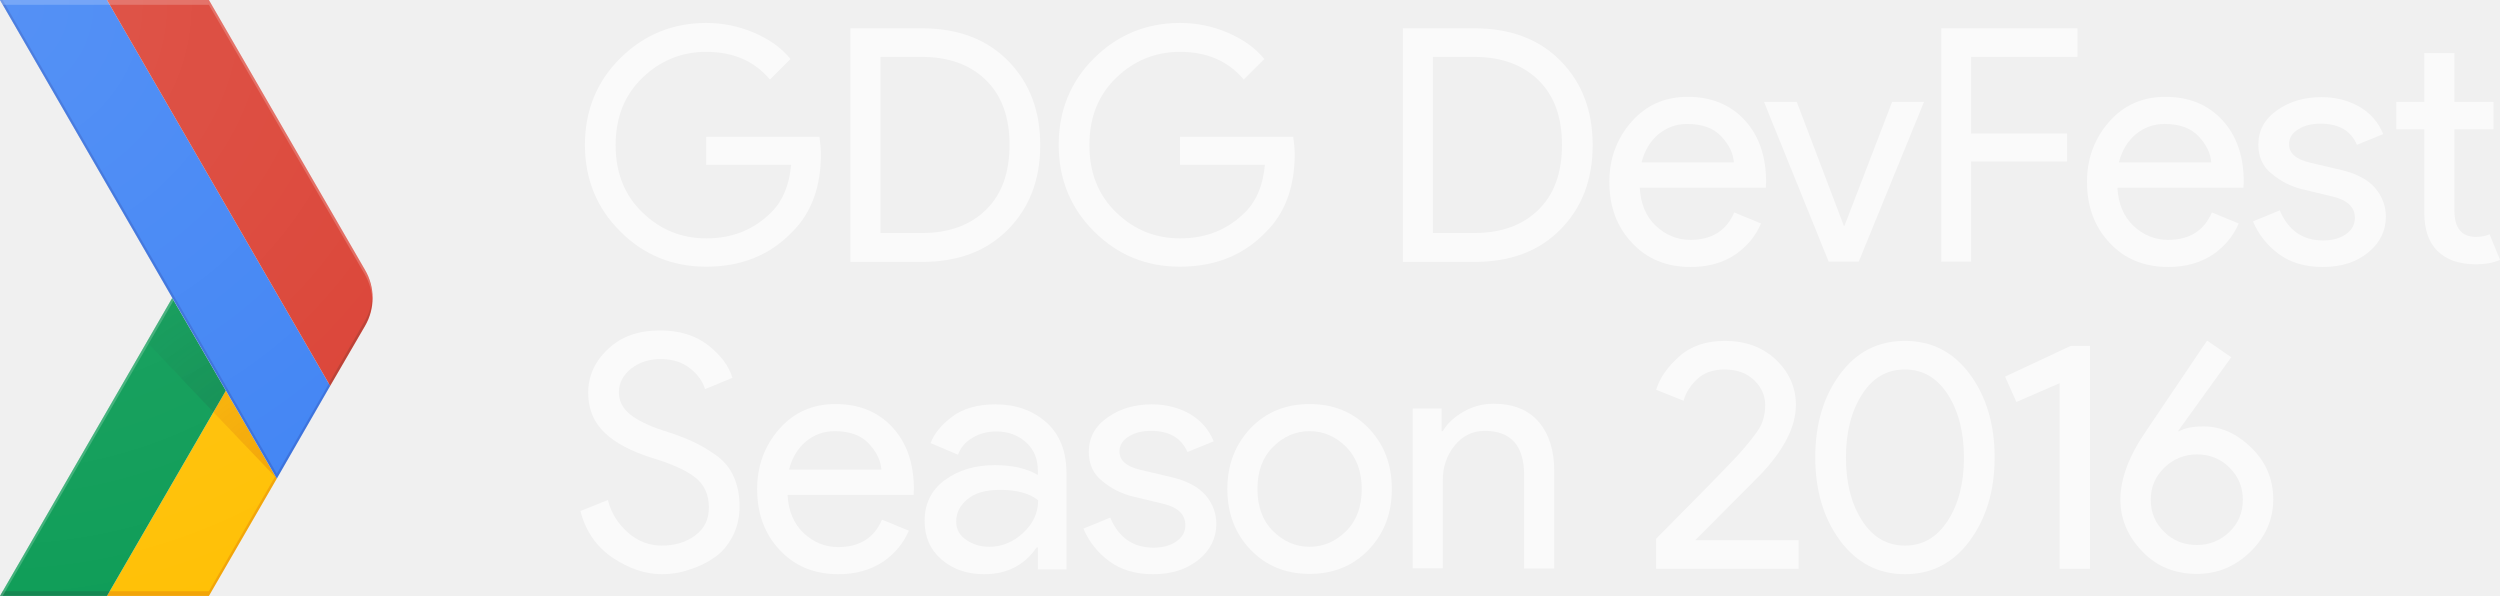
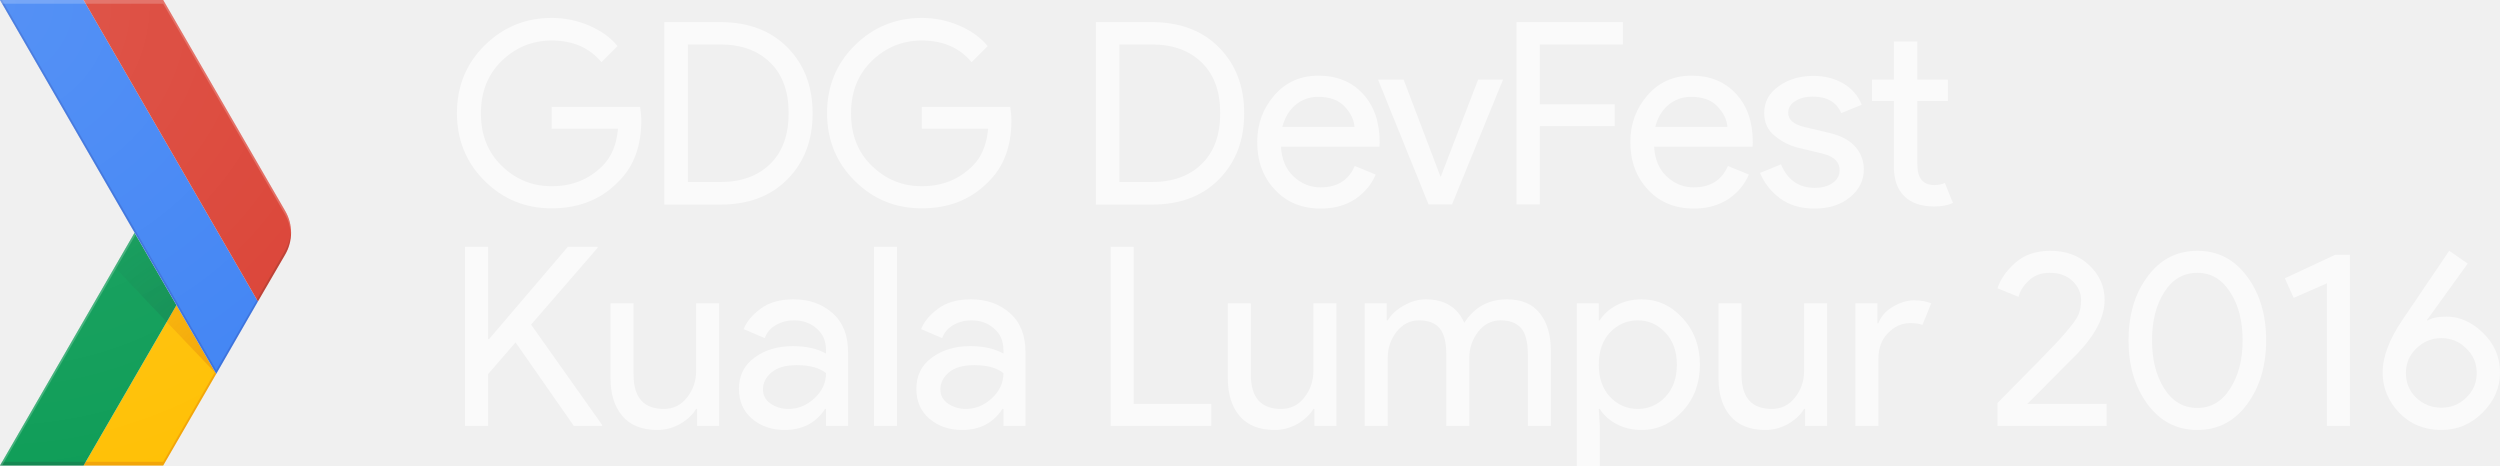
- <svg xmlns="http://www.w3.org/2000/svg" id="Layer_4" viewBox="0 0 839 200">
-   <style>.st0{fill:none;} .st1{fill:#FFC107;} .st2{fill:#0F9D58;} .st3{opacity:0.2;fill:#BF360C;enable-background:new ;} .st4{opacity:0.2;fill:#263238;enable-background:new ;} .st5{opacity:0.2;fill:#FFFFFF;enable-background:new ;} .st6{fill:url(#XMLID_126_);} .st7{fill:url(#XMLID_127_);} .st8{fill:#4285F4;} .st9{fill:#DB4437;} .st10{opacity:0.2;fill:#1A237E;enable-background:new ;} .st11{opacity:0.2;fill:#3E2723;enable-background:new ;} .st12{fill:url(#XMLID_128_);} .st13{fill:#FAFAFA;}</style>
+ <svg xmlns="http://www.w3.org/2000/svg" id="Layer_4" viewBox="0 0 1074 200" version="1.1" width="1074" height="200">
+   <defs id="defs74" />
+   <style id="style3">.st0{fill:none;} .st1{fill:#FFC107;} .st2{fill:#0F9D58;} .st3{opacity:0.2;fill:#BF360C;enable-background:new ;} .st4{opacity:0.2;fill:#263238;enable-background:new ;} .st5{opacity:0.2;fill:#FFFFFF;enable-background:new ;} .st6{fill:url(#XMLID_126_);} .st7{fill:url(#XMLID_127_);} .st8{fill:#4285F4;} .st9{fill:#DB4437;} .st10{opacity:0.2;fill:#1A237E;enable-background:new ;} .st11{opacity:0.2;fill:#3E2723;enable-background:new ;} .st12{fill:url(#XMLID_128_);} .st13{fill:#FAFAFA;}</style>
  <g id="XMLID_60_">
    <g id="XMLID_61_">
      <g id="XMLID_62_">
-         <path id="XMLID_106_" class="st0" d="M122.5 90.6L70.1 0H0l57.8 100L0 200h70.1l52.4-90.6c3.3-5.8 3.3-13 0-18.8z" />
-         <path id="XMLID_105_" class="st1" d="M92.4 159.8l-16.6-28.7L35.9 200h34.2l22.8-39.4z" />
-         <path id="XMLID_104_" class="st0" d="M122.5 90.6L70.1 0H0l57.8 100L0 200h70.1l52.4-90.6c3.3-5.8 3.3-13 0-18.8z" />
-         <path id="XMLID_103_" class="st2" d="M57.8 100l18 31.1L35.9 200H0z" />
-         <path id="XMLID_102_" class="st0" d="M122.5 90.6L70.1 0H0l57.8 100L0 200h70.1l52.4-90.6c3.3-5.8 3.3-13 0-18.8z" />
-         <path id="XMLID_101_" class="st3" d="M70.1 198.4H36.8l-.9 1.6h34.2l22.8-39.4-.5-.8z" />
-         <path id="XMLID_100_" class="st0" d="M122.5 90.6L70.1 0H0l57.8 100L0 200h70.1l52.4-90.6c3.3-5.8 3.3-13 0-18.8z" />
-         <path id="XMLID_99_" class="st4" d="M.9 198.4L0 200h35.9l.9-1.6z" />
-         <path id="XMLID_98_" class="st0" d="M122.5 90.6L70.1 0H0l57.8 100L0 200h70.1l52.4-90.6c3.3-5.8 3.3-13 0-18.8z" />
-         <path id="XMLID_96_" class="st5" d="M0 200h.9l57.4-99.2-.5-.8z" />
-         <path id="XMLID_94_" class="st0" d="M122.5 90.6L70.1 0H0l57.8 100L0 200h70.1l52.4-90.6c3.3-5.8 3.3-13 0-18.8z" />
-         <radialGradient id="XMLID_126_" cx="92.62" cy="2707.501" r="69.162" gradientTransform="matrix(1 0 0 -1 0 2867.46)" gradientUnits="userSpaceOnUse">
-           <stop offset="0" stop-color="#BF360C" stop-opacity=".2" />
-           <stop offset="1" stop-color="#BF360C" stop-opacity=".02" />
+         <path id="XMLID_106_" class="st0" d="M 122.5,90.6 70.1,0 0,0 57.8,100 0,200 l 70.1,0 52.4,-90.6 c 3.3,-5.8 3.3,-13 0,-18.8 z" style="fill:none" />
+         <path id="XMLID_105_" class="st1" d="M 92.4,159.8 75.8,131.1 35.9,200 l 34.2,0 22.8,-39.4 z" style="fill:#ffc107" />
+         <path id="XMLID_104_" class="st0" d="M 122.5,90.6 70.1,0 0,0 57.8,100 0,200 l 70.1,0 52.4,-90.6 c 3.3,-5.8 3.3,-13 0,-18.8 z" style="fill:none" />
+         <path id="XMLID_103_" class="st2" d="m 57.8,100 18,31.1 L 35.9,200 0,200 Z" style="fill:#0f9d58" />
+         <path id="XMLID_102_" class="st0" d="M 122.5,90.6 70.1,0 0,0 57.8,100 0,200 l 70.1,0 52.4,-90.6 c 3.3,-5.8 3.3,-13 0,-18.8 z" style="fill:none" />
+         <path id="XMLID_101_" class="st3" d="m 70.1,198.4 -33.3,0 -0.9,1.6 34.2,0 22.8,-39.4 -0.5,-0.8 z" style="opacity:0.2;fill:#bf360c;enable-background:new" />
+         <path id="XMLID_100_" class="st0" d="M 122.5,90.6 70.1,0 0,0 57.8,100 0,200 l 70.1,0 52.4,-90.6 c 3.3,-5.8 3.3,-13 0,-18.8 z" style="fill:none" />
+         <path id="XMLID_99_" class="st4" d="M 0.9,198.4 0,200 l 35.9,0 0.9,-1.6 z" style="opacity:0.2;fill:#263238;enable-background:new" />
+         <path id="XMLID_98_" class="st0" d="M 122.5,90.6 70.1,0 0,0 57.8,100 0,200 l 70.1,0 52.4,-90.6 c 3.3,-5.8 3.3,-13 0,-18.8 z" style="fill:none" />
+         <path id="XMLID_96_" class="st5" d="m 0,200 0.9,0 57.4,-99.2 -0.5,-0.8 z" style="opacity:0.2;fill:#ffffff;enable-background:new" />
+         <path id="XMLID_94_" class="st0" d="M 122.5,90.6 70.1,0 0,0 57.8,100 0,200 l 70.1,0 52.4,-90.6 c 3.3,-5.8 3.3,-13 0,-18.8 z" style="fill:none" />
+         <radialGradient id="XMLID_126_" cx="92.62" cy="2707.501" r="69.162" gradientTransform="matrix(1,0,0,-1,0,2867.46)" gradientUnits="userSpaceOnUse">
+           <stop offset="0" stop-color="#BF360C" stop-opacity=".2" id="stop20" />
+           <stop offset="1" stop-color="#BF360C" stop-opacity=".02" id="stop22" />
        </radialGradient>
-         <path id="XMLID_92_" class="st6" d="M92.9 160.6l-17.1-29.5-4.2 7.2z" />
-         <path id="XMLID_90_" class="st0" d="M122.5 90.6L70.1 0H0l57.8 100L0 200h70.1l52.4-90.6c3.3-5.8 3.3-13 0-18.8z" />
-         <radialGradient id="XMLID_127_" cx="92.423" cy="2707.063" r="69.723" gradientTransform="matrix(1 0 0 -1 0 2867.46)" gradientUnits="userSpaceOnUse">
-           <stop offset="0" stop-color="#263238" stop-opacity=".2" />
-           <stop offset="1" stop-color="#263238" stop-opacity=".02" />
+         <path id="XMLID_92_" class="st6" d="m 92.9,160.6 -17.1,-29.5 -4.2,7.2 z" style="fill:url(#XMLID_126_)" />
+         <path id="XMLID_90_" class="st0" d="M 122.5,90.6 70.1,0 0,0 57.8,100 0,200 l 70.1,0 52.4,-90.6 c 3.3,-5.8 3.3,-13 0,-18.8 z" style="fill:none" />
+         <radialGradient id="XMLID_127_" cx="92.423" cy="2707.063" r="69.723" gradientTransform="matrix(1,0,0,-1,0,2867.46)" gradientUnits="userSpaceOnUse">
+           <stop offset="0" stop-color="#263238" stop-opacity=".2" id="stop27" />
+           <stop offset="1" stop-color="#263238" stop-opacity=".02" id="stop29" />
        </radialGradient>
-         <path id="XMLID_89_" class="st7" d="M71.6 138.3l4.2-7.2-18-31.1-8.5 14.8z" />
-         <path id="XMLID_88_" class="st0" d="M122.5 90.6L70.1 0H0l57.8 100L0 200h70.1l52.4-90.6c3.3-5.8 3.3-13 0-18.8z" />
+         <path id="XMLID_89_" class="st7" d="m 71.6,138.3 4.2,-7.2 -18,-31.1 -8.5,14.8 z" style="fill:url(#XMLID_127_)" />
+         <path id="XMLID_88_" class="st0" d="M 122.5,90.6 70.1,0 0,0 57.8,100 0,200 l 70.1,0 52.4,-90.6 c 3.3,-5.8 3.3,-13 0,-18.8 z" style="fill:none" />
        <g id="XMLID_85_">
          <g id="XMLID_86_">
-             <path id="XMLID_87_" class="st8" d="M35.9 0H0l92.9 160.6 17.9-31.1z" />
+             <path id="XMLID_87_" class="st8" d="M 35.9,0 0,0 92.9,160.6 110.8,129.5 Z" style="fill:#4285f4" />
          </g>
        </g>
-         <path id="XMLID_84_" class="st0" d="M122.5 90.6L70.1 0H0l57.8 100L0 200h70.1l52.4-90.6c3.3-5.8 3.3-13 0-18.8z" />
-         <path id="XMLID_83_" class="st9" d="M122.5 109.4c3.4-5.8 3.4-13 0-18.8L70.1 0H35.9l74.9 129.5 11.7-20.1z" />
-         <path id="XMLID_82_" class="st0" d="M122.5 90.6L70.1 0H0l57.8 100L0 200h70.1l52.4-90.6c3.3-5.8 3.3-13 0-18.8z" />
-         <path id="XMLID_71_" class="st10" d="M110.8 129.5l-.4-.8L92.9 159 .9 0H0l92.9 160.6 17.9-31.1z" />
-         <path id="XMLID_69_" class="st0" d="M122.5 90.6L70.1 0H0l57.8 100L0 200h70.1l52.4-90.6c3.3-5.8 3.3-13 0-18.8z" />
-         <path id="XMLID_67_" class="st5" d="M70.1 1.6l52.4 90.6c1.5 2.7 2.3 5.6 2.5 8.6.1-3.5-.7-7-2.5-10.2L70.1 0H0l.9 1.6h69.2z" />
-         <path id="XMLID_66_" class="st0" d="M122.5 90.6L70.1 0H0l57.8 100L0 200h70.1l52.4-90.6c3.3-5.8 3.3-13 0-18.8z" />
-         <path id="XMLID_65_" class="st11" d="M110.8 129.5l11.6-20.1c1.8-3.1 2.6-6.7 2.5-10.2-.1 3-.9 5.9-2.5 8.6l-12.1 20.9.5.8z" />
-         <path id="XMLID_64_" class="st0" d="M122.5 90.6L70.1 0H0l57.8 100L0 200h70.1l52.4-90.6c3.3-5.8 3.3-13 0-18.8z" />
-         <radialGradient id="XMLID_128_" cx="-1.563" cy="2865.898" r="209.922" gradientTransform="matrix(1 0 0 -1 0 2867.46)" gradientUnits="userSpaceOnUse">
-           <stop offset="0" stop-color="#FFF" stop-opacity=".1" />
-           <stop offset="1" stop-color="#FFF" stop-opacity="0" />
+         <path id="XMLID_84_" class="st0" d="M 122.5,90.6 70.1,0 0,0 57.8,100 0,200 l 70.1,0 52.4,-90.6 c 3.3,-5.8 3.3,-13 0,-18.8 z" style="fill:none" />
+         <path id="XMLID_83_" class="st9" d="m 122.5,109.4 c 3.4,-5.8 3.4,-13 0,-18.8 L 70.1,0 35.9,0 l 74.9,129.5 11.7,-20.1 z" style="fill:#db4437" />
+         <path id="XMLID_82_" class="st0" d="M 122.5,90.6 70.1,0 0,0 57.8,100 0,200 l 70.1,0 52.4,-90.6 c 3.3,-5.8 3.3,-13 0,-18.8 z" style="fill:none" />
+         <path id="XMLID_71_" class="st10" d="M 110.8,129.5 110.4,128.7 92.9,159 0.9,0 0,0 92.9,160.6 110.8,129.5 Z" style="opacity:0.2;fill:#1a237e;enable-background:new" />
+         <path id="XMLID_69_" class="st0" d="M 122.5,90.6 70.1,0 0,0 57.8,100 0,200 l 70.1,0 52.4,-90.6 c 3.3,-5.8 3.3,-13 0,-18.8 z" style="fill:none" />
+         <path id="XMLID_67_" class="st5" d="m 70.1,1.6 52.4,90.6 c 1.5,2.7 2.3,5.6 2.5,8.6 0.1,-3.5 -0.7,-7 -2.5,-10.2 L 70.1,0 0,0 l 0.9,1.6 69.2,0 z" style="opacity:0.2;fill:#ffffff;enable-background:new" />
+         <path id="XMLID_66_" class="st0" d="M 122.5,90.6 70.1,0 0,0 57.8,100 0,200 l 70.1,0 52.4,-90.6 c 3.3,-5.8 3.3,-13 0,-18.8 z" style="fill:none" />
+         <path id="XMLID_65_" class="st11" d="m 110.8,129.5 11.6,-20.1 c 1.8,-3.1 2.6,-6.7 2.5,-10.2 -0.1,3 -0.9,5.9 -2.5,8.6 l -12.1,20.9 0.5,0.8 z" style="opacity:0.2;fill:#3e2723;enable-background:new" />
+         <path id="XMLID_64_" class="st0" d="M 122.5,90.6 70.1,0 0,0 57.8,100 0,200 l 70.1,0 52.4,-90.6 c 3.3,-5.8 3.3,-13 0,-18.8 z" style="fill:none" />
+         <radialGradient id="XMLID_128_" cx="-1.563" cy="2865.898" r="209.922" gradientTransform="matrix(1,0,0,-1,0,2867.46)" gradientUnits="userSpaceOnUse">
+           <stop offset="0" stop-color="#FFF" stop-opacity=".1" id="stop46" />
+           <stop offset="1" stop-color="#FFF" stop-opacity="0" id="stop48" />
        </radialGradient>
-         <path id="XMLID_63_" class="st12" d="M122.5 90.6L70.1 0H0l57.8 100L0 200h70.1l52.4-90.6c3.3-5.8 3.3-13 0-18.8z" />
+         <path id="XMLID_63_" class="st12" d="M 122.5,90.6 70.1,0 0,0 57.8,100 0,200 l 70.1,0 52.4,-90.6 c 3.3,-5.8 3.3,-13 0,-18.8 z" style="fill:url(#XMLID_128_)" />
      </g>
    </g>
  </g>
-   <g id="XMLID_7_">
-     <path id="XMLID_2_" class="st13" d="M275.5 51.8c0 10.9-3.2 19.7-9.7 26.1-7.4 7.7-17 11.6-28.8 11.6-11.3 0-20.9-3.9-28.8-11.8-7.9-7.8-11.9-17.6-11.9-29.1s4-21.3 11.9-29.1c7.9-7.8 17.5-11.8 28.8-11.8 5.6 0 11 1.1 16.1 3.3 5.1 2.2 9.2 5.1 12.2 8.8l-6.9 6.9c-5.2-6.2-12.3-9.3-21.4-9.3-8.2 0-15.4 2.9-21.4 8.7-6 5.8-9 13.3-9 22.6s3 16.8 9 22.6c6 5.8 13.1 8.7 21.4 8.7 8.8 0 16-2.9 21.9-8.8 3.8-3.8 6-9.1 6.6-15.9H237v-9.4h38c.3 2.1.5 4 .5 5.9z" />
-     <path id="XMLID_4_" class="st13" d="M285.4 87.8V9.5h24c12 0 21.7 3.6 28.9 10.9 7.2 7.3 10.8 16.7 10.8 28.3s-3.6 21-10.8 28.3c-7.2 7.3-16.8 10.9-28.9 10.9h-24zm10.1-9.6h13.9c9 0 16.2-2.6 21.5-7.8 5.3-5.2 7.9-12.4 7.9-21.8 0-9.3-2.6-16.5-7.9-21.7-5.3-5.2-12.5-7.8-21.5-7.8h-13.9v59.1z" />
-     <path id="XMLID_8_" class="st13" d="M434.5 51.8c0 10.9-3.2 19.7-9.7 26.1-7.4 7.7-17 11.6-28.8 11.6-11.3 0-20.9-3.9-28.8-11.8-7.9-7.8-11.9-17.6-11.9-29.1s4-21.3 11.9-29.1c7.9-7.8 17.5-11.8 28.8-11.8 5.6 0 11 1.1 16.1 3.3 5.1 2.2 9.2 5.1 12.2 8.8l-6.9 6.9c-5.2-6.2-12.3-9.3-21.4-9.3-8.2 0-15.4 2.9-21.4 8.7-6 5.8-9 13.3-9 22.6s3 16.8 9 22.6c6 5.8 13.1 8.7 21.4 8.7 8.8 0 16-2.9 21.9-8.8 3.8-3.8 6-9.1 6.6-15.9H396v-9.4h38c.3 2.1.5 4 .5 5.9z" />
-     <path id="XMLID_10_" class="st13" d="M470.8 87.8V9.5h24c12 0 21.7 3.6 28.9 10.9 7.2 7.3 10.8 16.7 10.8 28.3s-3.6 21-10.8 28.3c-7.2 7.3-16.8 10.9-28.9 10.9h-24zm10.1-9.6h13.9c9 0 16.2-2.6 21.5-7.8 5.3-5.2 7.9-12.4 7.9-21.8 0-9.3-2.6-16.5-7.9-21.7-5.3-5.2-12.5-7.8-21.5-7.8h-13.9v59.1z" />
-     <path id="XMLID_13_" class="st13" d="M567.4 89.6c-8.1 0-14.7-2.7-19.7-8.1-5.1-5.4-7.6-12.2-7.6-20.5 0-7.8 2.5-14.5 7.4-20.1 4.9-5.6 11.2-8.4 18.9-8.4 7.9 0 14.3 2.6 19.1 7.8 4.8 5.2 7.2 12.1 7.2 20.8l-.1 1.9h-42.3c.3 5.4 2.1 9.7 5.4 12.8 3.3 3.1 7.2 4.7 11.6 4.7 7.2 0 12.1-3.1 14.7-9.2l9 3.7c-1.8 4.2-4.6 7.6-8.6 10.4-4.2 2.8-9.1 4.2-15 4.2zm14.5-35c-.2-3.1-1.6-6-4.2-8.8-2.6-2.8-6.4-4.2-11.5-4.2-3.7 0-6.9 1.2-9.7 3.5-2.7 2.3-4.6 5.5-5.6 9.4h31z" />
-     <path id="XMLID_16_" class="st13" d="M613.7 87.8L592 34.2h11l15.8 41.6h.2l16-41.6h10.7l-21.9 53.6h-10.1z" />
-     <path id="XMLID_18_" class="st13" d="M661.6 87.8h-10.1V9.5h45.7v9.6h-35.7v25.7h32.2v9.4h-32.2v33.6z" />
-     <path id="XMLID_20_" class="st13" d="M727.7 89.6c-8.1 0-14.7-2.7-19.7-8.1-5.1-5.4-7.6-12.2-7.6-20.5 0-7.8 2.5-14.5 7.4-20.1 4.9-5.6 11.2-8.4 18.9-8.4 7.9 0 14.3 2.6 19.1 7.8 4.8 5.2 7.2 12.1 7.2 20.8l-.1 1.9h-42.3c.3 5.4 2.1 9.7 5.4 12.8 3.3 3.1 7.2 4.7 11.6 4.7 7.2 0 12.1-3.1 14.7-9.2l9 3.7c-1.8 4.2-4.6 7.6-8.6 10.4-4.3 2.8-9.2 4.2-15 4.2zm14.4-35c-.2-3.1-1.6-6-4.2-8.8-2.6-2.8-6.4-4.2-11.5-4.2-3.7 0-6.9 1.2-9.7 3.5-2.7 2.3-4.6 5.5-5.6 9.4h31z" />
-     <path id="XMLID_27_" class="st13" d="M779.5 89.6c-6 0-10.9-1.5-14.8-4.4-3.9-2.9-6.8-6.6-8.6-10.9l9-3.7c2.8 6.7 7.7 10.1 14.5 10.1 3.1 0 5.7-.7 7.7-2.1 2-1.4 3-3.2 3-5.5 0-3.5-2.4-5.9-7.3-7.1l-10.8-2.6c-3.4-.9-6.7-2.5-9.7-5-3.1-2.4-4.6-5.7-4.6-9.9 0-4.7 2.1-8.6 6.3-11.5 4.2-3 9.2-4.4 14.9-4.4 4.7 0 9 1.1 12.7 3.2 3.7 2.2 6.4 5.2 8 9.2l-8.8 3.6c-2-4.7-6.1-7.1-12.2-7.1-3 0-5.5.6-7.5 1.9-2 1.2-3.1 2.9-3.1 5 0 3.1 2.4 5.1 7.1 6.2l10.6 2.5c5 1.2 8.8 3.2 11.2 6 2.4 2.8 3.6 6.1 3.6 9.6 0 4.8-2 8.8-5.9 12-4 3.3-9.1 4.9-15.3 4.9z" />
-     <path id="XMLID_29_" class="st13" d="M830.9 88.7c-5.6 0-9.9-1.5-12.9-4.5s-4.4-7.2-4.4-12.7V43.4h-9.4v-9.2h9.4V17.8h10.1v16.4h13.1v9.2h-13.1v27.3c0 5.8 2.4 8.8 7.2 8.8 1.8 0 3.4-.3 4.6-.9l3.5 8.6c-2.2 1-4.9 1.5-8.1 1.5z" />
-     <path id="XMLID_31_" class="st13" d="M222.2 192.7c-5.7 0-11.2-1.9-16.7-5.6-5.4-3.7-9-8.9-10.7-15.6l9.2-3.7c1.1 4.3 3.3 7.9 6.7 10.9 3.4 3 7.2 4.4 11.4 4.4 4.4 0 8.1-1.1 11.2-3.4 3.1-2.3 4.6-5.4 4.6-9.4 0-4.4-1.6-7.7-4.6-10.1-3.1-2.4-8-4.6-14.7-6.6-6.9-2.2-12.2-5-15.8-8.5-3.6-3.5-5.4-7.9-5.4-13.3 0-5.6 2.2-10.5 6.7-14.7 4.4-4.2 10.2-6.2 17.4-6.2 6.6 0 12 1.7 16.2 5 4.2 3.3 6.9 6.9 8.1 10.9l-9.2 3.8c-.7-2.5-2.3-4.8-4.9-6.9-2.6-2.1-5.9-3.2-10-3.2-3.9 0-7.2 1.1-9.9 3.2-2.7 2.2-4.1 4.8-4.1 8 0 2.9 1.3 5.4 3.8 7.4s6.2 3.8 11.1 5.4c3.9 1.2 7.1 2.4 9.7 3.6 2.6 1.2 5.2 2.7 7.9 4.6 2.7 1.9 4.7 4.3 6 7.2 1.3 2.9 2 6.2 2 10s-.8 7.2-2.4 10.2c-1.6 3-3.6 5.4-6.2 7.1-2.6 1.8-5.4 3.1-8.4 4-2.8 1-5.9 1.5-9 1.5z" />
-     <path id="XMLID_33_" class="st13" d="M281.4 192.7c-8.1 0-14.7-2.7-19.7-8.1-5.1-5.4-7.6-12.2-7.6-20.5 0-7.8 2.5-14.5 7.4-20.1 4.9-5.6 11.2-8.4 18.9-8.4 7.9 0 14.3 2.6 19.1 7.8 4.8 5.2 7.2 12.1 7.2 20.8l-.1 1.9h-42.3c.3 5.4 2.1 9.7 5.4 12.8 3.3 3.1 7.2 4.7 11.6 4.7 7.2 0 12.1-3.1 14.7-9.2l9 3.7c-1.8 4.2-4.6 7.6-8.6 10.4-4.3 2.8-9.2 4.2-15 4.2zm14.4-35c-.2-3.1-1.6-6-4.2-8.8-2.6-2.8-6.4-4.2-11.5-4.2-3.7 0-6.9 1.2-9.7 3.5-2.7 2.3-4.6 5.5-5.6 9.4h31z" />
-     <path id="XMLID_36_" class="st13" d="M330.3 192.7c-5.7 0-10.4-1.6-14.3-4.9-3.8-3.3-5.7-7.6-5.7-13 0-5.8 2.3-10.4 6.8-13.7 4.5-3.3 10.1-5 16.7-5 5.9 0 10.8 1.1 14.5 3.3v-1.5c0-3.9-1.3-7.1-4-9.5-2.7-2.4-6-3.6-10-3.6-2.9 0-5.6.7-7.9 2.1-2.4 1.4-4 3.3-4.9 5.7l-9.2-3.9c1.2-3.2 3.7-6.2 7.3-8.9 3.6-2.7 8.5-4.1 14.4-4.1 6.9 0 12.5 2 17.1 6 4.5 4 6.8 9.7 6.8 17v32.4h-9.6v-7.4h-.4c-4 5.9-9.9 9-17.6 9zm1.7-9.2c4.2 0 7.9-1.5 11.3-4.6 3.4-3.1 5.1-6.8 5.1-11-2.8-2.3-7.1-3.5-12.8-3.5-4.9 0-8.6 1.1-11 3.2-2.5 2.1-3.7 4.6-3.7 7.4 0 2.6 1.1 4.7 3.4 6.2 2.2 1.5 4.7 2.3 7.7 2.3z" />
-     <path id="XMLID_39_" class="st13" d="M387 192.7c-6 0-10.9-1.5-14.8-4.4-3.9-2.9-6.8-6.6-8.6-10.9l9-3.7c2.8 6.7 7.7 10.1 14.5 10.1 3.1 0 5.7-.7 7.7-2.1 2-1.4 3-3.2 3-5.5 0-3.5-2.4-5.9-7.3-7.1l-10.8-2.6c-3.4-.9-6.7-2.5-9.7-5-3.1-2.4-4.6-5.7-4.6-9.9 0-4.7 2.1-8.6 6.3-11.5 4.2-3 9.2-4.4 14.9-4.4 4.7 0 9 1.1 12.7 3.2 3.7 2.2 6.4 5.2 8 9.2l-8.8 3.6c-2-4.7-6.1-7.1-12.2-7.1-3 0-5.5.6-7.5 1.9-2 1.2-3.1 2.9-3.1 5 0 3.1 2.4 5.1 7.1 6.2l10.6 2.5c5 1.2 8.7 3.2 11.2 6 2.4 2.8 3.6 6.1 3.6 9.6 0 4.8-2 8.8-5.9 12-4.1 3.3-9.1 4.9-15.3 4.9z" />
-     <path id="XMLID_41_" class="st13" d="M419.7 143.7c5.2-5.4 11.8-8.1 19.8-8.1s14.6 2.7 19.8 8.1c5.2 5.4 7.8 12.2 7.8 20.4s-2.6 15-7.8 20.4c-5.2 5.4-11.8 8.1-19.8 8.1s-14.6-2.7-19.8-8.1c-5.2-5.4-7.8-12.2-7.8-20.4 0-8.1 2.6-14.9 7.8-20.4zm7.5 34.5c3.5 3.5 7.6 5.3 12.3 5.3 4.7 0 8.8-1.8 12.3-5.3s5.2-8.2 5.2-14.1c0-5.8-1.7-10.5-5.2-14.1-3.5-3.5-7.6-5.3-12.3-5.3-4.7 0-8.8 1.8-12.3 5.3s-5.2 8.2-5.2 14.1 1.7 10.6 5.2 14.1z" />
-     <path id="XMLID_44_" class="st13" d="M483.8 137.3v7.4h.4c1.5-2.6 3.8-4.7 6.9-6.5 3.1-1.8 6.5-2.7 10.1-2.7 6.6 0 11.7 2 15.2 6.1s5.2 9.6 5.2 16.4v32.8h-10.1v-31.3c0-9.9-4.4-14.9-13.2-14.9-4.2 0-7.5 1.7-10.2 5-2.6 3.3-3.9 7.2-3.9 11.5v29.6h-10.1v-53.6h9.7z" />
-     <path id="XMLID_46_" class="st13" d="M603.5 190.9h-47.7v-10.1c14.3-14.4 23.4-23.7 27.5-28.1 3.6-4 6-7.1 7.2-9.1 1.2-2.1 1.9-4.6 1.9-7.7 0-3.1-1.2-5.9-3.7-8.3-2.5-2.4-5.8-3.6-10-3.6-3.8 0-6.9 1.1-9.2 3.3-2.3 2.2-3.8 4.6-4.5 7.2l-9.2-3.7c1.2-3.9 3.8-7.7 7.8-11.2 3.9-3.5 9-5.2 15.3-5.2 6.9 0 12.6 2.1 17.1 6.3 4.4 4.2 6.7 9.3 6.7 15.2 0 7.3-4 15.1-11.9 23.4l-21.9 22h34.7v9.6z" />
-     <path id="XMLID_48_" class="st13" d="M661.1 181.4c-5.5 7.5-12.8 11.3-21.8 11.3s-16.2-3.8-21.8-11.3c-5.5-7.5-8.3-16.8-8.3-27.9 0-11.2 2.8-20.5 8.3-27.9 5.5-7.5 12.8-11.2 21.8-11.2s16.2 3.7 21.8 11.2c5.5 7.5 8.3 16.8 8.3 27.9 0 11.1-2.8 20.4-8.3 27.9zm-21.8 1.7c6 0 10.8-2.8 14.4-8.4 3.6-5.6 5.4-12.6 5.4-21.1 0-8.5-1.8-15.6-5.4-21.2-3.6-5.6-8.4-8.4-14.4-8.4-6.1 0-10.9 2.8-14.4 8.4-3.6 5.6-5.4 12.6-5.4 21.2 0 8.5 1.8 15.5 5.4 21.1 3.6 5.6 8.4 8.4 14.4 8.4z" />
-     <path id="XMLID_51_" class="st13" d="M701.3 190.9h-10.1v-62.3l-14.5 6.3-3.8-8.5 22-10.3h6.5v74.8z" />
-     <path id="XMLID_53_" class="st13" d="M739.5 143.1c5.8 0 11.2 2.4 16.1 7.2 4.9 4.8 7.3 10.6 7.3 17.3 0 6.6-2.5 12.5-7.6 17.5s-11.1 7.5-18 7.5c-7.4 0-13.6-2.5-18.4-7.6-4.9-5.1-7.3-10.9-7.3-17.4 0-6.9 2.9-14.7 8.8-23.2l20.3-30.1 8.1 5.6-17.8 24.7.2.2c1.8-1.1 4.5-1.7 8.3-1.7zm-2.2 39.8c4.2 0 7.9-1.5 10.9-4.4 3-2.9 4.5-6.5 4.5-10.8 0-4.2-1.5-7.8-4.5-10.8-3-3-6.7-4.4-10.9-4.4s-7.9 1.5-10.9 4.4c-3.1 3-4.6 6.5-4.6 10.8 0 4.3 1.5 7.9 4.5 10.8 3 3 6.7 4.4 11 4.4z" />
+   <path style="fill:#fafafa" d="m 275.5,51.8 c 0,10.9 -3.2,19.7 -9.7,26.1 -7.4,7.7 -17,11.6 -28.8,11.6 -11.3,0 -20.9,-3.9 -28.8,-11.8 -7.9,-7.8 -11.9,-17.6 -11.9,-29.1 0,-11.5 4,-21.3 11.9,-29.1 7.9,-7.8 17.5,-11.8 28.8,-11.8 5.6,0 11,1.1 16.1,3.3 5.1,2.2 9.2,5.1 12.2,8.8 l -6.9,6.9 c -5.2,-6.2 -12.3,-9.3 -21.4,-9.3 -8.2,0 -15.4,2.9 -21.4,8.7 -6,5.8 -9,13.3 -9,22.6 0,9.3 3,16.8 9,22.6 6,5.8 13.1,8.7 21.4,8.7 8.8,0 16,-2.9 21.9,-8.8 3.8,-3.8 6,-9.1 6.6,-15.9 l -28.5,0 0,-9.4 38,0 c 0.3,2.1 0.5,4 0.5,5.9 z" class="st13" id="XMLID_2_" />
+   <path style="fill:#fafafa" d="m 285.4,87.8 0,-78.3 24,0 c 12,0 21.7,3.6 28.9,10.9 7.2,7.3 10.8,16.7 10.8,28.3 0,11.6 -3.6,21 -10.8,28.3 -7.2,7.3 -16.8,10.9 -28.9,10.9 l -24,0 z m 10.1,-9.6 13.9,0 c 9,0 16.2,-2.6 21.5,-7.8 5.3,-5.2 7.9,-12.4 7.9,-21.8 0,-9.3 -2.6,-16.5 -7.9,-21.7 -5.3,-5.2 -12.5,-7.8 -21.5,-7.8 l -13.9,0 0,59.1 z" class="st13" id="XMLID_4_" />
+   <path style="fill:#fafafa" d="m 434.5,51.8 c 0,10.9 -3.2,19.7 -9.7,26.1 -7.4,7.7 -17,11.6 -28.8,11.6 -11.3,0 -20.9,-3.9 -28.8,-11.8 -7.9,-7.8 -11.9,-17.6 -11.9,-29.1 0,-11.5 4,-21.3 11.9,-29.1 7.9,-7.8 17.5,-11.8 28.8,-11.8 5.6,0 11,1.1 16.1,3.3 5.1,2.2 9.2,5.1 12.2,8.8 l -6.9,6.9 c -5.2,-6.2 -12.3,-9.3 -21.4,-9.3 -8.2,0 -15.4,2.9 -21.4,8.7 -6,5.8 -9,13.3 -9,22.6 0,9.3 3,16.8 9,22.6 6,5.8 13.1,8.7 21.4,8.7 8.8,0 16,-2.9 21.9,-8.8 3.8,-3.8 6,-9.1 6.6,-15.9 l -28.5,0 0,-9.4 38,0 c 0.3,2.1 0.5,4 0.5,5.9 z" class="st13" id="XMLID_8_" />
+   <path style="fill:#fafafa" d="m 470.8,87.8 0,-78.3 24,0 c 12,0 21.7,3.6 28.9,10.9 7.2,7.3 10.8,16.7 10.8,28.3 0,11.6 -3.6,21 -10.8,28.3 -7.2,7.3 -16.8,10.9 -28.9,10.9 l -24,0 z m 10.1,-9.6 13.9,0 c 9,0 16.2,-2.6 21.5,-7.8 5.3,-5.2 7.9,-12.4 7.9,-21.8 0,-9.3 -2.6,-16.5 -7.9,-21.7 -5.3,-5.2 -12.5,-7.8 -21.5,-7.8 l -13.9,0 0,59.1 z" class="st13" id="XMLID_10_" />
+   <path style="fill:#fafafa" d="m 567.4,89.6 c -8.1,0 -14.7,-2.7 -19.7,-8.1 -5.1,-5.4 -7.6,-12.2 -7.6,-20.5 0,-7.8 2.5,-14.5 7.4,-20.1 4.9,-5.6 11.2,-8.4 18.9,-8.4 7.9,0 14.3,2.6 19.1,7.8 4.8,5.2 7.2,12.1 7.2,20.8 l -0.1,1.9 -42.3,0 c 0.3,5.4 2.1,9.7 5.4,12.8 3.3,3.1 7.2,4.7 11.6,4.7 7.2,0 12.1,-3.1 14.7,-9.2 l 9,3.7 c -1.8,4.2 -4.6,7.6 -8.6,10.4 -4.2,2.8 -9.1,4.2 -15,4.2 z m 14.5,-35 c -0.2,-3.1 -1.6,-6 -4.2,-8.8 -2.6,-2.8 -6.4,-4.2 -11.5,-4.2 -3.7,0 -6.9,1.2 -9.7,3.5 -2.7,2.3 -4.6,5.5 -5.6,9.4 l 31,0 z" class="st13" id="XMLID_13_" />
+   <path style="fill:#fafafa" d="M 613.7,87.8 592,34.2 l 11,0 15.8,41.6 0.2,0 16,-41.6 10.7,0 -21.9,53.6 -10.1,0 z" class="st13" id="XMLID_16_" />
+   <path style="fill:#fafafa" d="m 661.6,87.8 -10.1,0 0,-78.3 45.7,0 0,9.6 -35.7,0 0,25.7 32.2,0 0,9.4 -32.2,0 0,33.6 z" class="st13" id="XMLID_18_" />
+   <path style="fill:#fafafa" d="m 727.7,89.6 c -8.1,0 -14.7,-2.7 -19.7,-8.1 -5.1,-5.4 -7.6,-12.2 -7.6,-20.5 0,-7.8 2.5,-14.5 7.4,-20.1 4.9,-5.6 11.2,-8.4 18.9,-8.4 7.9,0 14.3,2.6 19.1,7.8 4.8,5.2 7.2,12.1 7.2,20.8 l -0.1,1.9 -42.3,0 c 0.3,5.4 2.1,9.7 5.4,12.8 3.3,3.1 7.2,4.7 11.6,4.7 7.2,0 12.1,-3.1 14.7,-9.2 l 9,3.7 c -1.8,4.2 -4.6,7.6 -8.6,10.4 -4.3,2.8 -9.2,4.2 -15,4.2 z m 14.4,-35 c -0.2,-3.1 -1.6,-6 -4.2,-8.8 -2.6,-2.8 -6.4,-4.2 -11.5,-4.2 -3.7,0 -6.9,1.2 -9.7,3.5 -2.7,2.3 -4.6,5.5 -5.6,9.4 l 31,0 z" class="st13" id="XMLID_20_" />
+   <path style="fill:#fafafa" d="m 779.5,89.6 c -6,0 -10.9,-1.5 -14.8,-4.4 -3.9,-2.9 -6.8,-6.6 -8.6,-10.9 l 9,-3.7 c 2.8,6.7 7.7,10.1 14.5,10.1 3.1,0 5.7,-0.7 7.7,-2.1 2,-1.4 3,-3.2 3,-5.5 0,-3.5 -2.4,-5.9 -7.3,-7.1 l -10.8,-2.6 c -3.4,-0.9 -6.7,-2.5 -9.7,-5 -3.1,-2.4 -4.6,-5.7 -4.6,-9.9 0,-4.7 2.1,-8.6 6.3,-11.5 4.2,-3 9.2,-4.4 14.9,-4.4 4.7,0 9,1.1 12.7,3.2 3.7,2.2 6.4,5.2 8,9.2 l -8.8,3.6 c -2,-4.7 -6.1,-7.1 -12.2,-7.1 -3,0 -5.5,0.6 -7.5,1.9 -2,1.2 -3.1,2.9 -3.1,5 0,3.1 2.4,5.1 7.1,6.2 l 10.6,2.5 c 5,1.2 8.8,3.2 11.2,6 2.4,2.8 3.6,6.1 3.6,9.6 0,4.8 -2,8.8 -5.9,12 -4,3.3 -9.1,4.9 -15.3,4.9 z" class="st13" id="XMLID_27_" />
+   <path style="fill:#fafafa" d="m 830.9,88.7 c -5.6,0 -9.9,-1.5 -12.9,-4.5 -3,-3 -4.4,-7.2 -4.4,-12.7 l 0,-28.1 -9.4,0 0,-9.2 9.4,0 0,-16.4 10.1,0 0,16.4 13.1,0 0,9.2 -13.1,0 0,27.3 c 0,5.8 2.4,8.8 7.2,8.8 1.8,0 3.4,-0.3 4.6,-0.9 l 3.5,8.6 c -2.2,1 -4.9,1.5 -8.1,1.5 z" class="st13" id="XMLID_29_" />
+   <g transform="translate(23.70492,-144.5065)" style="font-style:normal;font-weight:normal;font-size:100px;line-height:125%;font-family:sans-serif;letter-spacing:0px;word-spacing:0px;fill:#fafafa;fill-opacity:1;stroke:none;stroke-width:1px;stroke-linecap:butt;stroke-linejoin:miter;stroke-opacity:1" id="flowRoot3404">
+     <path d="m 233.043,250.528 0,0.43 -28.595,33.002 30.53,43.108 0,0.43 -12.148,0 -25.047,-35.905 -11.825,13.652 0,22.253 -9.89,0 0,-76.97 9.89,0 0,39.667 0.43,0 33.863,-39.667 12.792,0 z" style="font-style:normal;font-variant:normal;font-weight:normal;font-stretch:normal;font-size:107.5px;font-family:'Product Sans';-inkscape-font-specification:'Product Sans';fill:#fafafa;fill-opacity:1" id="path3444" />
+     <path d="m 285.241,327.498 -9.46,0 0,-7.31 -0.43,0 q -2.257,3.763 -6.88,6.45 -4.622,2.58 -9.783,2.58 -9.89,0 -15.05,-6.02 -5.053,-6.02 -5.053,-16.125 l 0,-32.25 9.89,0 0,30.637 q 0,14.727 13.008,14.727 6.128,0 9.998,-4.945 3.87,-4.945 3.87,-11.395 l 0,-29.025 9.89,0 0,52.675 z" style="font-style:normal;font-variant:normal;font-weight:normal;font-stretch:normal;font-size:107.5px;font-family:'Product Sans';-inkscape-font-specification:'Product Sans';fill:#fafafa;fill-opacity:1" id="path3446" />
+     <path d="m 313.418,329.218 q -8.385,0 -14.082,-4.838 -5.59,-4.838 -5.59,-12.793 0,-8.6 6.665,-13.438 6.665,-4.945 16.448,-4.945 8.707,0 14.297,3.225 l 0,-1.505 q 0,-5.805 -3.978,-9.245 -3.978,-3.547 -9.783,-3.547 -4.3,0 -7.848,2.042 -3.44,2.042 -4.73,5.59 l -9.03,-3.87 q 1.827,-4.73 7.202,-8.707 5.375,-4.085 14.19,-4.085 10.105,0 16.77,5.912 6.665,5.912 6.665,16.663 l 0,31.82 -9.46,0 0,-7.31 -0.43,0 q -5.912,9.03 -17.308,9.03 z m 1.613,-9.03 q 6.128,0 11.072,-4.515 5.053,-4.622 5.053,-10.857 -4.192,-3.44 -12.578,-3.44 -7.202,0 -10.857,3.118 -3.655,3.118 -3.655,7.31 0,3.87 3.333,6.128 3.333,2.257 7.633,2.257 z" style="font-style:normal;font-variant:normal;font-weight:normal;font-stretch:normal;font-size:107.5px;font-family:'Product Sans';-inkscape-font-specification:'Product Sans';fill:#fafafa;fill-opacity:1" id="path3448" />
+     <path d="m 361.655,327.498 -9.89,0 0,-76.97 9.89,0 0,76.97 z" style="font-style:normal;font-variant:normal;font-weight:normal;font-stretch:normal;font-size:107.5px;font-family:'Product Sans';-inkscape-font-specification:'Product Sans';fill:#fafafa;fill-opacity:1" id="path3450" />
+     <path d="m 389.634,329.218 q -8.385,0 -14.082,-4.838 -5.59,-4.838 -5.59,-12.793 0,-8.6 6.665,-13.438 6.665,-4.945 16.448,-4.945 8.707,0 14.297,3.225 l 0,-1.505 q 0,-5.805 -3.978,-9.245 -3.978,-3.547 -9.783,-3.547 -4.3,0 -7.848,2.042 -3.44,2.042 -4.73,5.59 l -9.03,-3.87 q 1.827,-4.73 7.202,-8.707 5.375,-4.085 14.19,-4.085 10.105,0 16.77,5.912 6.665,5.912 6.665,16.663 l 0,31.82 -9.46,0 0,-7.31 -0.43,0 q -5.912,9.03 -17.308,9.03 z m 1.613,-9.03 q 6.128,0 11.072,-4.515 5.053,-4.622 5.053,-10.857 -4.192,-3.44 -12.578,-3.44 -7.202,0 -10.857,3.118 -3.655,3.118 -3.655,7.31 0,3.87 3.333,6.128 3.333,2.257 7.633,2.257 z" style="font-style:normal;font-variant:normal;font-weight:normal;font-stretch:normal;font-size:107.5px;font-family:'Product Sans';-inkscape-font-specification:'Product Sans';fill:#fafafa;fill-opacity:1" id="path3452" />
+     <path d="m 453.427,327.498 0,-76.97 9.89,0 0,67.51 33.325,0 0,9.46 -43.215,0 z" style="font-style:normal;font-variant:normal;font-weight:normal;font-stretch:normal;font-size:107.5px;font-family:'Product Sans';-inkscape-font-specification:'Product Sans';fill:#fafafa;fill-opacity:1" id="path3454" />
+     <path d="m 550.422,327.498 -9.46,0 0,-7.31 -0.43,0 q -2.257,3.763 -6.88,6.45 -4.622,2.58 -9.783,2.58 -9.89,0 -15.05,-6.02 -5.053,-6.02 -5.053,-16.125 l 0,-32.25 9.89,0 0,30.637 q 0,14.727 13.008,14.727 6.128,0 9.998,-4.945 3.87,-4.945 3.87,-11.395 l 0,-29.025 9.89,0 0,52.675 z" style="font-style:normal;font-variant:normal;font-weight:normal;font-stretch:normal;font-size:107.5px;font-family:'Product Sans';-inkscape-font-specification:'Product Sans';fill:#fafafa;fill-opacity:1" id="path3456" />
+     <path d="m 562.566,327.498 0,-52.675 9.46,0 0,7.31 0.43,0 q 2.257,-3.763 6.88,-6.343 4.73,-2.688 9.352,-2.688 12.255,0 16.663,10.105 6.45,-10.105 18.383,-10.105 9.352,0 14.082,6.02 4.73,5.912 4.73,16.125 l 0,32.25 -9.89,0 0,-30.745 q 0,-7.955 -2.902,-11.287 -2.902,-3.333 -8.815,-3.333 -5.805,0 -9.675,4.945 -3.763,4.945 -3.763,11.287 l 0,29.133 -9.89,0 0,-30.745 q 0,-7.955 -2.902,-11.287 -2.902,-3.333 -8.815,-3.333 -5.805,0 -9.675,4.945 -3.763,4.945 -3.763,11.287 l 0,29.133 -9.89,0 z" style="font-style:normal;font-variant:normal;font-weight:normal;font-stretch:normal;font-size:107.5px;font-family:'Product Sans';-inkscape-font-specification:'Product Sans';fill:#fafafa;fill-opacity:1" id="path3458" />
+     <path d="m 681.521,329.218 q -6.02,0 -10.857,-2.58 -4.73,-2.58 -7.095,-6.45 l -0.43,0 0.43,7.31 0,23.22 -9.89,0 0,-75.895 9.46,0 0,7.31 0.43,0 q 2.365,-3.87 7.095,-6.45 4.838,-2.58 10.857,-2.58 10.213,0 17.63,8.062 7.418,8.062 7.418,19.995 0,11.932 -7.418,19.995 -7.418,8.062 -17.63,8.062 z m -1.613,-9.03 q 6.88,0 11.825,-5.16 4.945,-5.268 4.945,-13.867 0,-8.6 -4.945,-13.76 -4.945,-5.268 -11.825,-5.268 -6.987,0 -11.932,5.16 -4.838,5.16 -4.838,13.867 0,8.707 4.838,13.867 4.945,5.16 11.932,5.16 z" style="font-style:normal;font-variant:normal;font-weight:normal;font-stretch:normal;font-size:107.5px;font-family:'Product Sans';-inkscape-font-specification:'Product Sans';fill:#fafafa;fill-opacity:1" id="path3460" />
+     <path d="m 761.223,327.498 -9.46,0 0,-7.31 -0.43,0 q -2.257,3.763 -6.88,6.45 -4.622,2.58 -9.783,2.58 -9.89,0 -15.05,-6.02 -5.053,-6.02 -5.053,-16.125 l 0,-32.25 9.89,0 0,30.637 q 0,14.727 13.008,14.727 6.128,0 9.998,-4.945 3.87,-4.945 3.87,-11.395 l 0,-29.025 9.89,0 0,52.675 z" style="font-style:normal;font-variant:normal;font-weight:normal;font-stretch:normal;font-size:107.5px;font-family:'Product Sans';-inkscape-font-specification:'Product Sans';fill:#fafafa;fill-opacity:1" id="path3462" />
+     <path d="m 783.257,327.498 -9.89,0 0,-52.675 9.46,0 0,8.6 0.43,0 q 1.505,-4.3 6.128,-7.095 4.73,-2.795 9.137,-2.795 4.407,0 7.418,1.29 l -3.763,9.245 q -1.935,-0.752 -5.268,-0.752 -5.375,0 -9.568,4.3 -4.085,4.192 -4.085,11.072 l 0,28.81 z" style="font-style:normal;font-variant:normal;font-weight:normal;font-stretch:normal;font-size:107.5px;font-family:'Product Sans';-inkscape-font-specification:'Product Sans';fill:#fafafa;fill-opacity:1" id="path3464" />
+     <path d="m 881.295,327.498 -46.87,0 0,-9.89 q 21.07,-21.177 26.983,-27.628 5.268,-5.912 7.095,-8.922 1.827,-3.118 1.827,-7.633 0,-4.622 -3.655,-8.17 -3.655,-3.547 -9.783,-3.547 -5.59,0 -9.03,3.333 -3.44,3.225 -4.407,6.987 l -9.03,-3.655 q 1.827,-5.805 7.633,-10.965 5.805,-5.16 15.05,-5.16 10.213,0 16.77,6.235 6.558,6.235 6.558,14.943 0,10.75 -11.717,23.005 l -21.5,21.608 34.078,0 0,9.46 z" style="font-style:normal;font-variant:normal;font-weight:normal;font-stretch:normal;font-size:107.5px;font-family:'Product Sans';-inkscape-font-specification:'Product Sans';fill:#fafafa;fill-opacity:1" id="path3466" />
+     <path d="m 941.66,318.146 q -8.17,11.072 -21.392,11.072 -13.223,0 -21.392,-11.072 -8.17,-11.072 -8.17,-27.413 0,-16.448 8.17,-27.413 8.17,-11.072 21.392,-11.072 13.223,0 21.392,11.072 8.17,10.965 8.17,27.413 0,16.34 -8.17,27.413 z m -21.392,1.613 q 8.815,0 14.082,-8.277 5.375,-8.277 5.375,-20.747 0,-12.578 -5.375,-20.747 -5.268,-8.277 -14.082,-8.277 -8.922,0 -14.19,8.277 -5.268,8.17 -5.268,20.747 0,12.47 5.268,20.747 5.268,8.277 14.19,8.277 z" style="font-style:normal;font-variant:normal;font-weight:normal;font-stretch:normal;font-size:107.5px;font-family:'Product Sans';-inkscape-font-specification:'Product Sans';fill:#fafafa;fill-opacity:1" id="path3468" />
+     <path d="m 985.832,327.498 -9.89,0 0,-61.275 -14.297,6.235 -3.763,-8.385 21.608,-10.105 6.343,0 0,73.53 z" style="font-style:normal;font-variant:normal;font-weight:normal;font-stretch:normal;font-size:107.5px;font-family:'Product Sans';-inkscape-font-specification:'Product Sans';fill:#fafafa;fill-opacity:1" id="path3470" />
+     <path d="m 1027.287,280.521 q 8.6,0 15.803,7.095 7.202,6.987 7.202,16.985 0,9.783 -7.525,17.2 -7.418,7.418 -17.63,7.418 -10.965,0 -18.168,-7.418 -7.095,-7.525 -7.095,-17.2 0,-10.213 8.6,-22.79 l 19.995,-29.562 7.955,5.482 -17.523,24.295 0.215,0.215 q 2.688,-1.72 8.17,-1.72 z m -2.15,39.13 q 6.235,0 10.643,-4.3 4.515,-4.3 4.515,-10.643 0,-6.235 -4.515,-10.535 -4.407,-4.407 -10.643,-4.407 -6.235,0 -10.75,4.407 -4.515,4.3 -4.515,10.535 0,6.343 4.407,10.643 4.515,4.3 10.857,4.3 z" style="font-style:normal;font-variant:normal;font-weight:normal;font-stretch:normal;font-size:107.5px;font-family:'Product Sans';-inkscape-font-specification:'Product Sans';fill:#fafafa;fill-opacity:1" id="path3472" />
  </g>
</svg>
